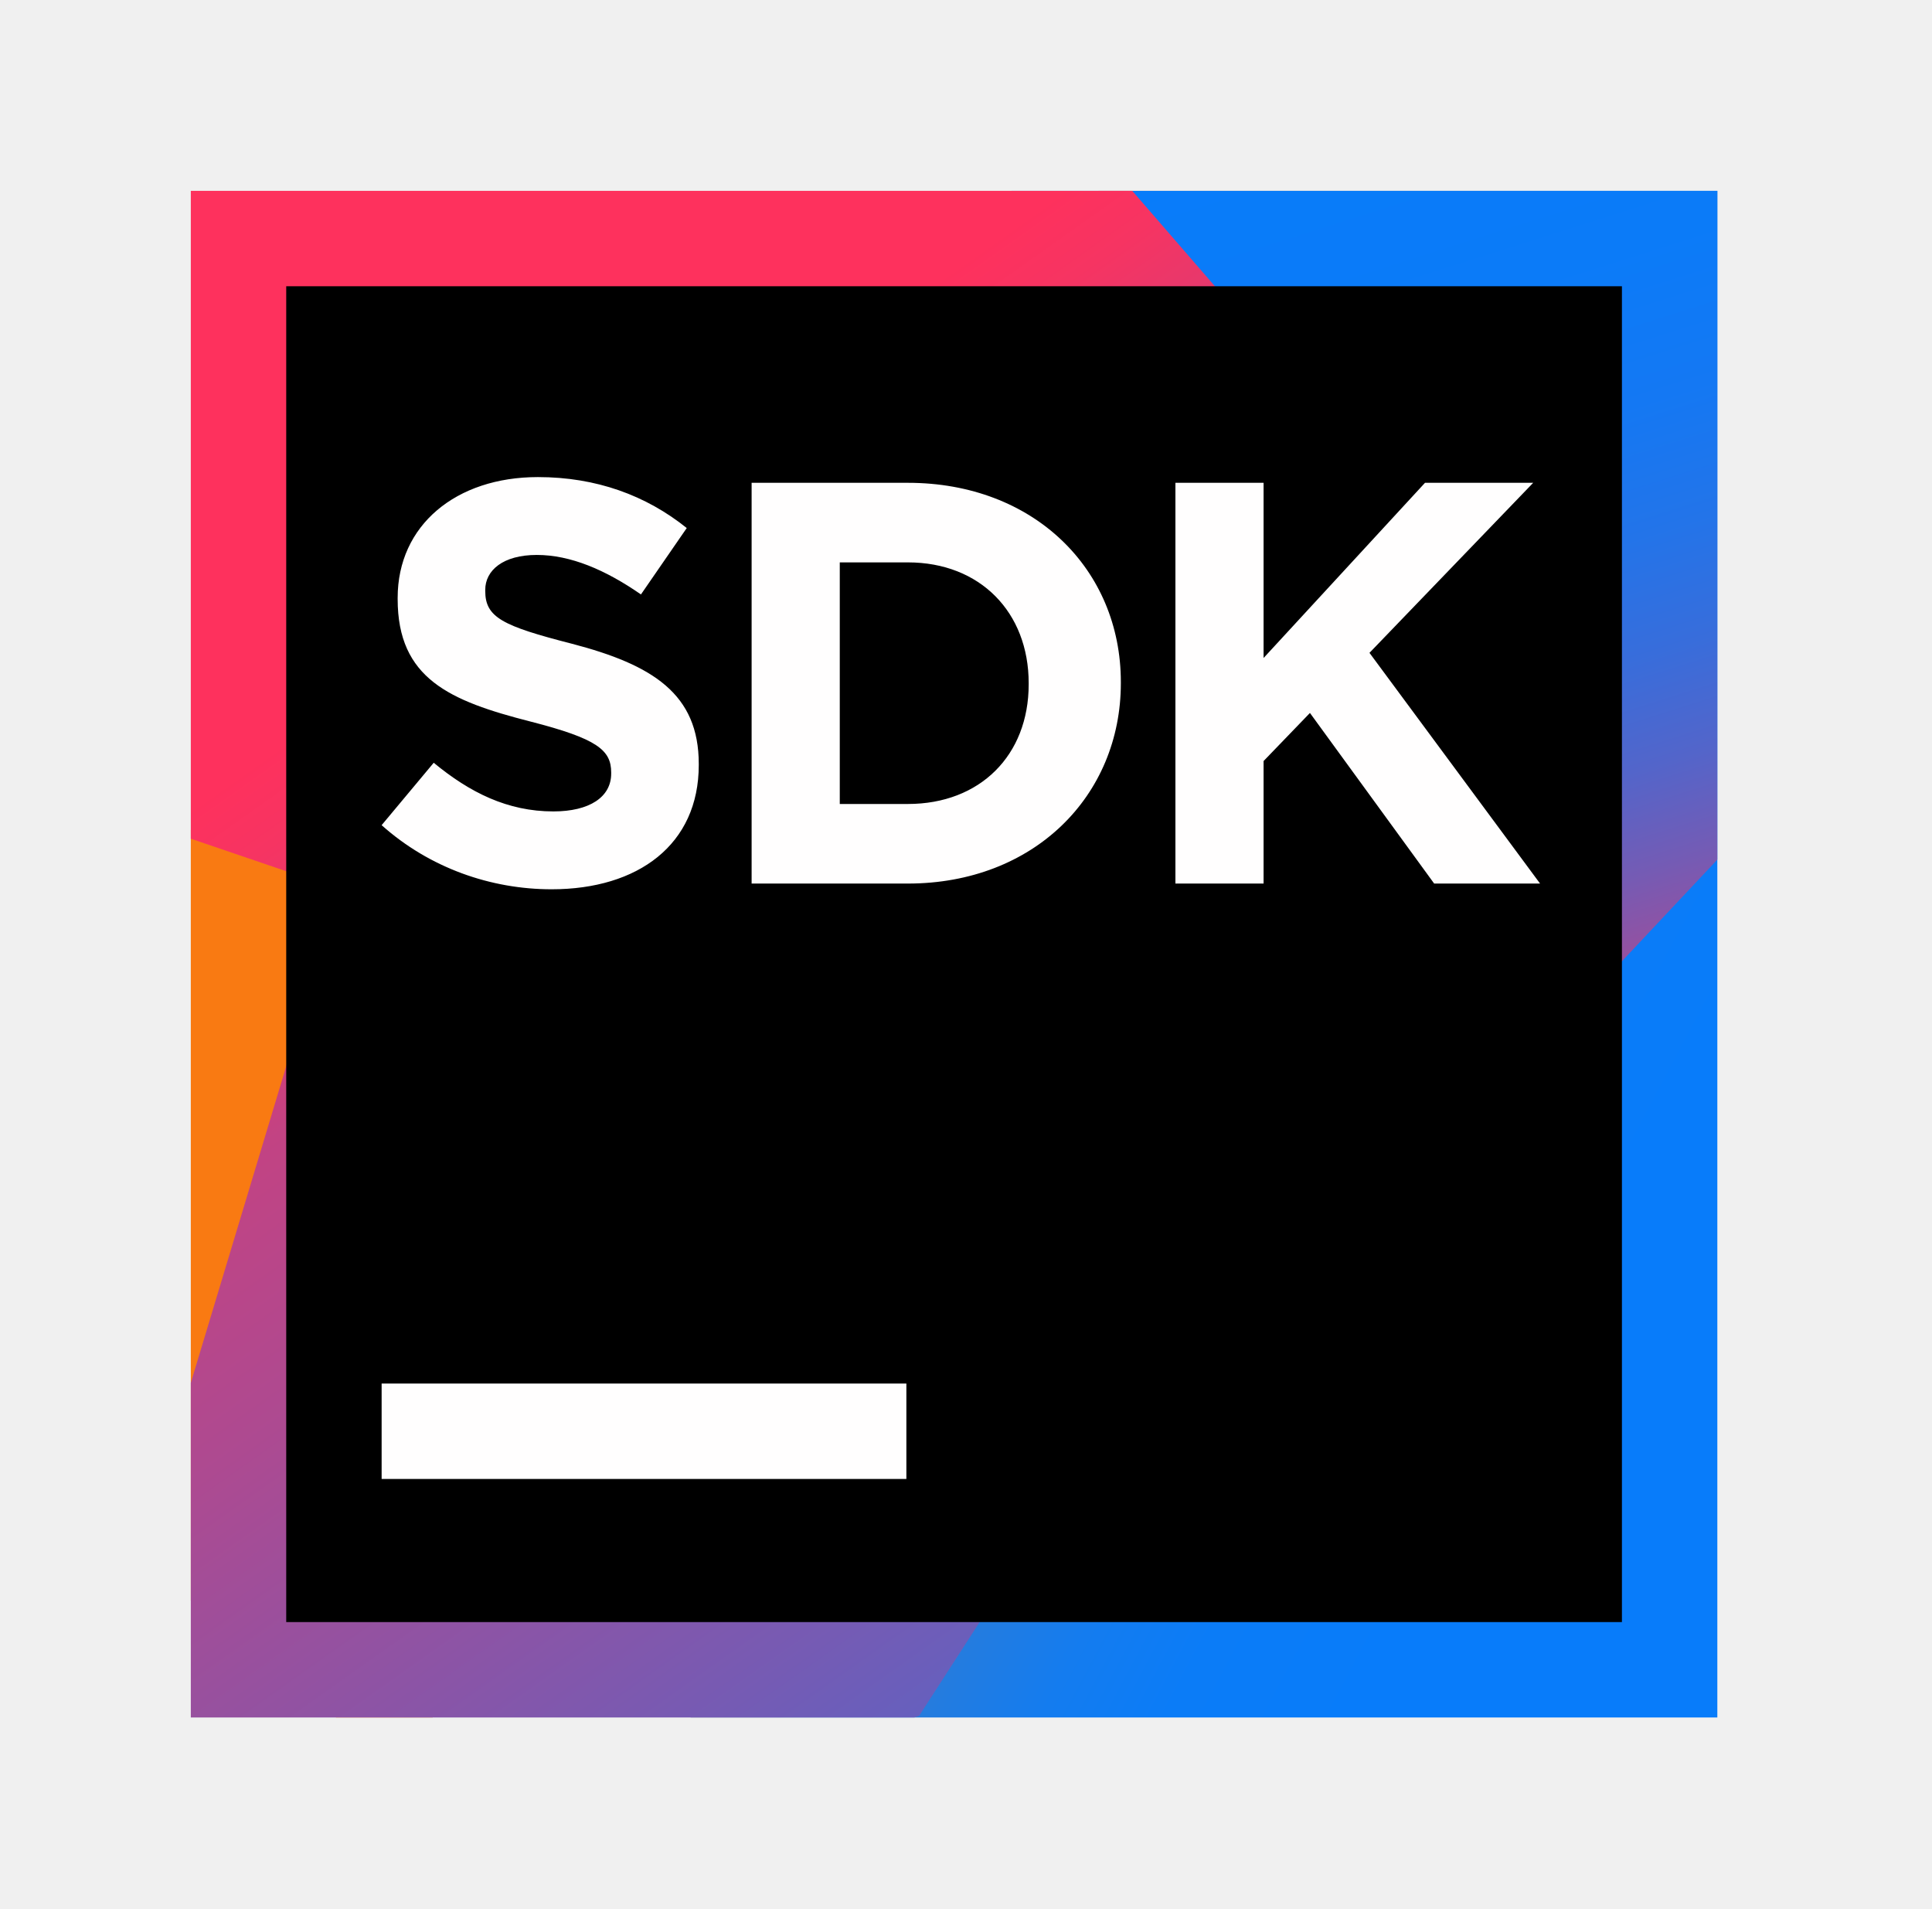
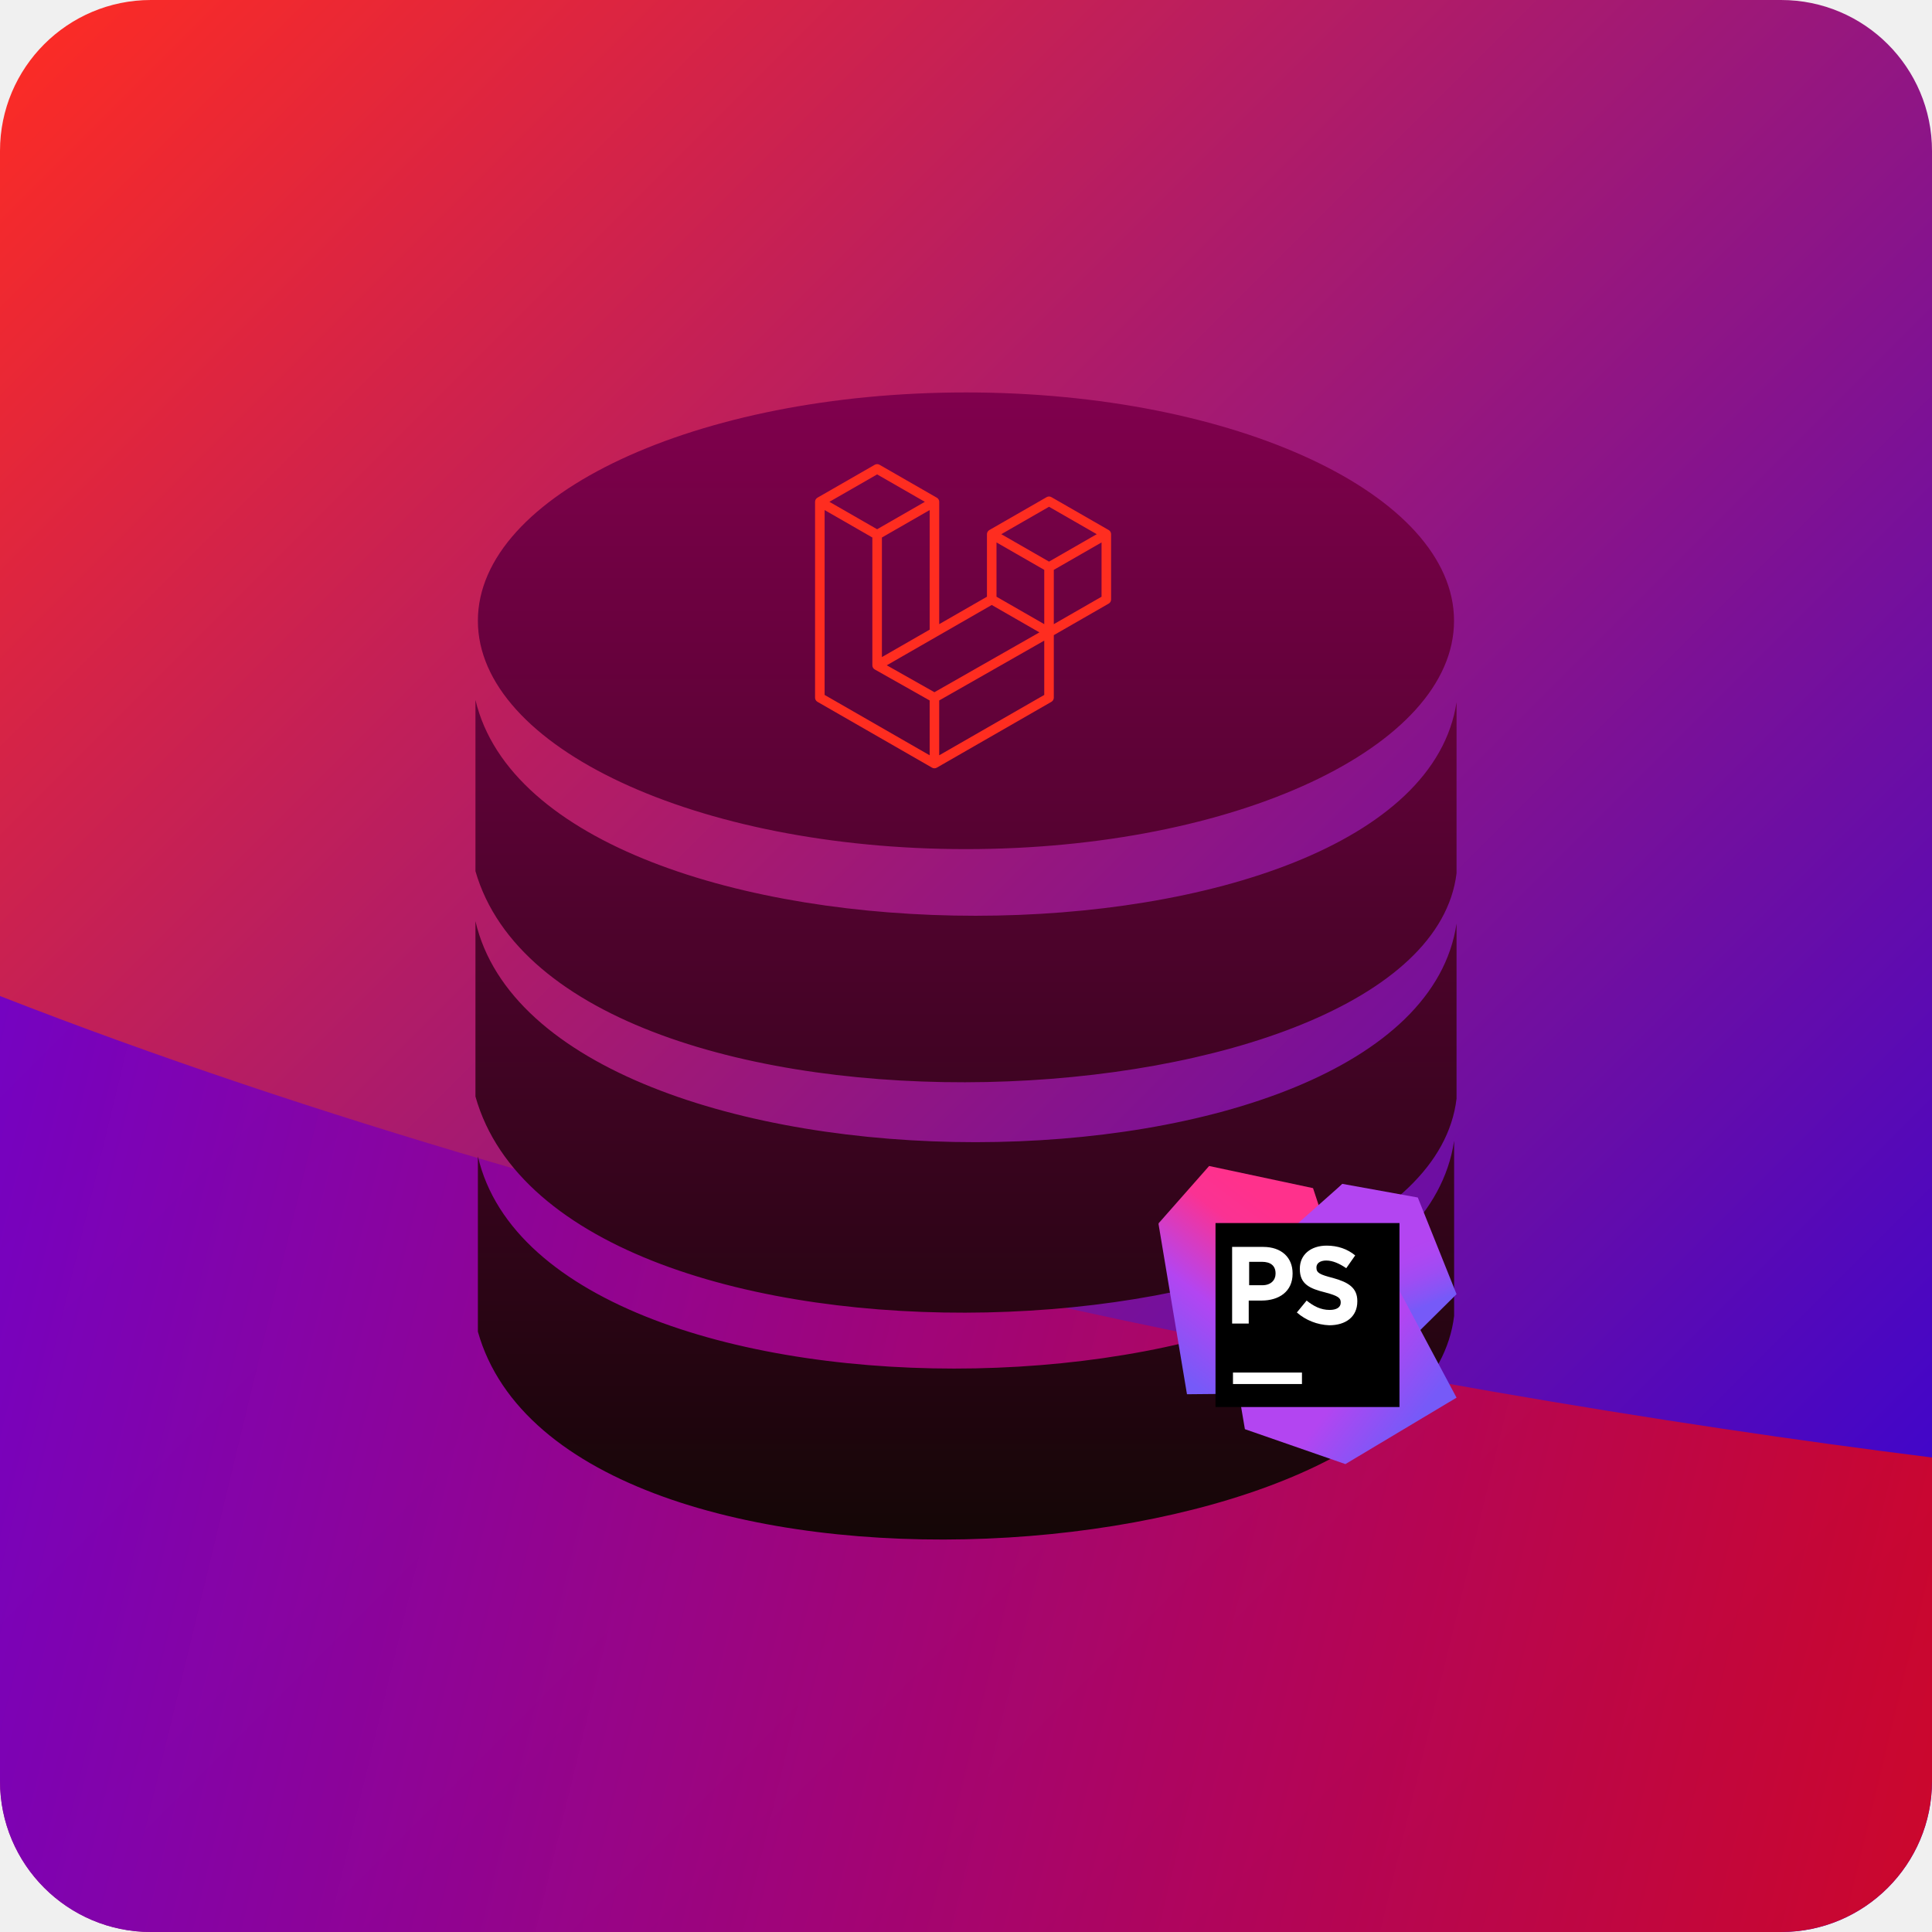
- <svg xmlns="http://www.w3.org/2000/svg" width="81" height="80" viewBox="0 0 81 80">
+ <svg xmlns="http://www.w3.org/2000/svg" width="512" height="512" fill="none">
+   <g clip-path="url(#clip0)">
+     <rect width="512" height="512" rx="40" fill="url(#paint0_linear)" />
+     <path d="M512 386.253V472c0 22.091-17.909 40-40 40H40c-22.091 0-40-17.909-40-40V263.957c165.665 64.731 370.513 104.626 512 122.296z" fill="url(#paint1_linear)" />
+     <path fill-rule="evenodd" clip-rule="evenodd" d="M255.988 104c71.44 0 129.344 27.115 129.344 60.513 0 33.423-57.929 60.513-129.344 60.513-71.416 0-129.345-27.115-129.345-60.513 0-33.398 57.929-60.513 129.345-60.513zM126.643 306.444v46.461c23.014 81.715 250.374 65.931 258.714-4.181v-46.411c-11.359 76.964-240.526 82.506-258.714 4.131zM126 185.492v45.373c23.013 79.809 251.636 69.023 260 .569v-45.348c-11.383 75.184-241.812 75.95-260-.594zm0 58.633v46.461c23.013 81.715 251.636 70.681 260 .569v-46.412c-11.383 76.965-241.812 77.757-260-.618z" fill="url(#paint2_linear)" />
+     <g clip-path="url(#clip1)">
+       <path d="M351.691 326.154l-3.724-11.285L320.43 309 307 324.236l41.983 21.443 2.708-19.525z" fill="url(#paint3_linear)" />
+       <path d="M338.6 355.723l-.79-23.474-30.81-8.013 7.561 45.255 24.039-.225v-13.543z" fill="url(#paint4_linear)" />
+       <path d="M331.941 355.271l1.468-18.621 22.345-22.91 19.976 3.611L386 342.97l-10.721 10.609-17.493-2.822-10.835 11.399-15.01-6.885z" fill="url(#paint5_linear)" />
+       <path d="M355.754 313.74l-32.051 28.44 6.207 36.566L356.544 388 386 370.394l-30.246-56.654z" fill="url(#paint6_linear)" />
+       <path d="M370.877 324.123h-48.754v48.754h48.754v-48.754z" fill="#000" />
+       <path d="M345.033 363.736H326.75v3.047h18.283v-3.047zM326.524 330.443h8.239c4.853 0 7.787 2.821 7.787 6.997v.113c0 4.74-3.612 7.11-8.239 7.11h-3.385v6.094h-4.402v-20.314zm8.013 10.157c2.257 0 3.499-1.354 3.499-3.047v-.113c0-2.031-1.355-3.047-3.612-3.047h-3.386v6.207h3.499zM343.678 347.823l2.596-3.16c1.806 1.467 3.724 2.483 6.094 2.483 1.806 0 2.935-.677 2.935-1.919v-.113c0-1.128-.677-1.693-4.063-2.595-4.063-1.016-6.772-2.145-6.772-6.208v-.112c0-3.725 2.935-6.095 7.11-6.095 2.935 0 5.53.903 7.562 2.596l-2.37 3.386c-1.806-1.242-3.612-2.032-5.304-2.032-1.693 0-2.596.79-2.596 1.806v.113c0 1.354.903 1.806 4.401 2.708 4.063 1.129 6.433 2.596 6.433 6.095v.113c0 4.062-3.047 6.32-7.448 6.32a13.91 13.91 0 01-8.578-3.386z" fill="#fff" />
+     </g>
+     <path fill-rule="evenodd" clip-rule="evenodd" d="M294.409 141.235c.029.108.044.219.044.33v17.302a1.253 1.253 0 01-.635 1.094l-14.55 8.361v16.572c0 .451-.24.867-.632 1.095l-30.372 17.45c-.07.039-.146.064-.222.091-.028.01-.055.027-.085.035a1.27 1.27 0 01-.648 0c-.034-.01-.066-.028-.099-.041-.07-.025-.142-.047-.209-.085l-30.366-17.45a1.267 1.267 0 01-.635-1.095v-51.906c0-.113.016-.224.044-.331.01-.036.032-.069.044-.106.024-.066.046-.134.081-.195.024-.041.059-.074.087-.112.036-.051.069-.103.112-.147.036-.036.084-.063.125-.094.046-.038.087-.079.139-.109h.002l15.183-8.725a1.268 1.268 0 011.264 0l15.184 8.725h.003c.051.031.094.071.139.107.041.032.087.06.124.095.044.045.075.097.113.148.027.038.064.071.086.112.036.063.057.129.082.195.012.037.035.07.044.108.029.107.044.218.044.329v32.42l12.653-7.271v-16.574c0-.11.016-.222.044-.328.011-.037.032-.07.044-.107.026-.066.048-.134.083-.195.023-.041.058-.074.085-.112.038-.051.069-.103.114-.147.036-.036.082-.063.123-.095.047-.037.088-.078.139-.108h.002l15.185-8.725a1.262 1.262 0 011.264 0l15.184 8.725c.053.031.095.071.142.107.039.031.085.06.122.095.044.045.075.097.113.148.029.038.064.071.086.112.036.061.057.129.082.195.014.037.035.07.044.107zm-2.487 16.902v-14.388l-5.313 3.053-7.341 4.218v14.388l12.656-7.271h-.002zm-15.184 26.027v-14.397l-7.22 4.116-20.619 11.744v14.533l27.839-15.996zm-58.207-48.992v48.992l27.837 15.995v-14.53l-14.543-8.214-.004-.003-.007-.003c-.049-.029-.09-.07-.136-.105-.039-.031-.085-.056-.12-.091l-.003-.005c-.041-.039-.069-.088-.104-.132-.032-.043-.07-.079-.095-.123l-.002-.005c-.028-.047-.045-.104-.066-.158-.02-.047-.047-.091-.06-.142v-.001c-.016-.06-.019-.123-.025-.185-.007-.047-.019-.094-.019-.142v-33.877l-7.339-4.219-5.314-3.05v-.002zm13.92-9.452l-12.651 7.268 12.648 7.268 12.649-7.269-12.649-7.267h.003zm6.579 45.359l7.339-4.217v-31.69l-5.313 3.053-7.341 4.218v31.69l5.315-3.054zm38.974-36.782l-12.65 7.268 12.65 7.268 12.648-7.27-12.648-7.266zm-1.266 16.723l-7.34-4.218-5.314-3.053v14.388l7.339 4.217 5.315 3.054V151.02zm-29.106 32.423l18.554-10.571 9.274-5.283-12.64-7.263-14.553 8.362-13.264 7.621 12.629 7.134z" fill="#FF2D20" />
+   </g>
  <defs>
-     <linearGradient id="pluginsdk_80-a" x1="-.031%" x2="100.053%" y1="49.963%" y2="49.963%">
-       <stop offset="25.81%" stop-color="#F97A12" />
-       <stop offset="45.91%" stop-color="#B07B58" />
-       <stop offset="72.41%" stop-color="#577BAE" />
-       <stop offset="91.05%" stop-color="#1E7CE5" />
-       <stop offset="100%" stop-color="#087CFA" />
+     <linearGradient id="paint0_linear" x1="0" y1="0" x2="512" y2="512" gradientUnits="userSpaceOnUse">
+       <stop stop-color="#FF2C22" />
+       <stop offset="1" stop-color="#2800E0" />
    </linearGradient>
-     <linearGradient id="pluginsdk_80-b" x1="27.55%" x2="82.223%" y1="34.514%" y2="77.605%">
-       <stop offset="0%" stop-color="#F97A12" />
-       <stop offset="7.18%" stop-color="#CB7A3E" />
-       <stop offset="15.41%" stop-color="#9E7B6A" />
-       <stop offset="24.2%" stop-color="#757B91" />
-       <stop offset="33.44%" stop-color="#537BB1" />
-       <stop offset="43.24%" stop-color="#387CCC" />
-       <stop offset="53.81%" stop-color="#237CE0" />
-       <stop offset="65.52%" stop-color="#147CEF" />
-       <stop offset="79.25%" stop-color="#0B7CF7" />
-       <stop offset="100%" stop-color="#087CFA" />
+     <linearGradient id="paint1_linear" x1="-224.5" y1="322" x2="610" y2="524" gradientUnits="userSpaceOnUse">
+       <stop stop-color="#5000FF" />
+       <stop offset="1" stop-color="#E60804" stop-opacity=".937" />
    </linearGradient>
-     <linearGradient id="pluginsdk_80-c" x1="63.121%" x2="40.793%" y1="97.699%" y2="-6.587%">
-       <stop offset="0%" stop-color="#FE315D" />
-       <stop offset="7.84%" stop-color="#CB417E" />
-       <stop offset="16.01%" stop-color="#9E4E9B" />
-       <stop offset="24.74%" stop-color="#755BB4" />
-       <stop offset="33.92%" stop-color="#5365CA" />
-       <stop offset="43.65%" stop-color="#386DDB" />
-       <stop offset="54.14%" stop-color="#2374E9" />
-       <stop offset="65.76%" stop-color="#1478F3" />
-       <stop offset="79.4%" stop-color="#0B7BF8" />
-       <stop offset="100%" stop-color="#087CFA" />
+     <linearGradient id="paint2_linear" x1="256" y1="104" x2="256" y2="407.994" gradientUnits="userSpaceOnUse">
+       <stop stop-color="#80004D" />
+       <stop offset="1" stop-color="#140606" />
    </linearGradient>
-     <linearGradient id="pluginsdk_80-d" x1="25.331%" x2="93.854%" y1="24.119%" y2="132.621%">
-       <stop offset="0%" stop-color="#FE315D" />
-       <stop offset="4.023%" stop-color="#F63462" />
-       <stop offset="10.37%" stop-color="#DF3A71" />
-       <stop offset="16.67%" stop-color="#C24383" />
-       <stop offset="29.12%" stop-color="#AD4A91" />
-       <stop offset="54.98%" stop-color="#755BB4" />
-       <stop offset="91.75%" stop-color="#1D76ED" />
-       <stop offset="100%" stop-color="#087CFA" />
+     <linearGradient id="paint3_linear" x1="307.63" y1="361.869" x2="340.798" y2="318.057" gradientUnits="userSpaceOnUse">
+       <stop offset=".016" stop-color="#765AF8" />
+       <stop offset=".382" stop-color="#B345F1" />
+       <stop offset=".758" stop-color="#FA3293" />
+       <stop offset=".941" stop-color="#FF318C" />
    </linearGradient>
+     <linearGradient id="paint4_linear" x1="310.081" y1="363.599" x2="343.195" y2="319.858" gradientUnits="userSpaceOnUse">
+       <stop offset=".016" stop-color="#765AF8" />
+       <stop offset=".382" stop-color="#B345F1" />
+       <stop offset=".758" stop-color="#FA3293" />
+       <stop offset=".941" stop-color="#FF318C" />
+     </linearGradient>
+     <linearGradient id="paint5_linear" x1="364.396" y1="361.371" x2="345.681" y2="316.954" gradientUnits="userSpaceOnUse">
+       <stop offset=".183" stop-color="#765AF8" />
+       <stop offset=".238" stop-color="#8655F6" />
+       <stop offset=".345" stop-color="#9F4CF3" />
+       <stop offset=".443" stop-color="#AE47F2" />
+       <stop offset=".522" stop-color="#B345F1" />
+     </linearGradient>
+     <linearGradient id="paint6_linear" x1="378.4" y1="373.711" x2="334.873" y2="340.054" gradientUnits="userSpaceOnUse">
+       <stop offset=".016" stop-color="#765AF8" />
+       <stop offset=".382" stop-color="#B345F1" />
+     </linearGradient>
+     <clipPath id="clip0">
+       <path fill="#fff" d="M0 0h512v512H0z" />
+     </clipPath>
+     <clipPath id="clip1">
+       <path fill="#fff" transform="translate(307 309)" d="M0 0h79v79H0z" />
+     </clipPath>
  </defs>
-   <g fill="none" fill-rule="evenodd">
-     <g fill-rule="nonzero" transform="translate(8 8)">
-       <path fill="url(#pluginsdk_80-a)" d="M6.088,64 L2.66453526e-15,59.1 L0,26.792 L30,38.67 L10.14,64 L6.088,64 Z" />
-       <path fill="url(#pluginsdk_80-b)" d="M20.952,64 L52.274,31.916 L37.671,0.46 L38.058,1.33226763e-15 L64,0 L64,64 L20.952,64 Z" />
-       <path fill="url(#pluginsdk_80-c)" d="M34.412,0 L64,0 L64,28.037 L49.008,44 L34,0.447 L34.412,0 Z" />
-       <path fill="url(#pluginsdk_80-d)" d="M30.336,64 L0,64 L0,49.971 L6.234,29.283 L0,27.16 L0,0 L39.47,0 L58,21.384 L30.538,63.926 L30.336,64 Z" />
-     </g>
-     <g fill-rule="nonzero" transform="translate(12 12)">
-       <rect width="56" height="56" fill="#000" />
-       <rect width="22" height="4" x="4" y="46" fill="#FFFEFE" />
-       <path fill="#FFFEFE" d="M11.128,25.28 C8.584,25.28 6.016,24.392 4,22.592 L6.184,19.976 C7.696,21.224 9.28,22.016 11.2,22.016 C12.712,22.016 13.624,21.416 13.624,20.432 L13.624,20.384 C13.624,19.448 13.048,18.968 10.24,18.248 C6.856,17.384 4.672,16.448 4.672,13.112 L4.672,13.064 C4.672,10.016 7.12,8 10.552,8 C13,8 15.088,8.768 16.792,10.136 L14.872,12.92 C13.384,11.888 11.92,11.264 10.504,11.264 C9.088,11.264 8.344,11.912 8.344,12.728 L8.344,12.776 C8.344,13.88 9.064,14.24 11.968,14.984 C15.376,15.872 17.296,17.096 17.296,20.024 L17.296,20.072 C17.296,23.408 14.752,25.28 11.128,25.28 Z M19.512,25.04 L19.512,8.24 L26.064,8.24 C31.344,8.24 34.992,11.864 34.992,16.592 L34.992,16.64 C34.992,21.368 31.344,25.04 26.064,25.04 L19.512,25.04 Z M26.064,11.576 L23.208,11.576 L23.208,21.704 L26.064,21.704 C29.088,21.704 31.128,19.664 31.128,16.688 L31.128,16.64 C31.128,13.664 29.088,11.576 26.064,11.576 Z M37.28,25.04 L37.28,8.24 L40.976,8.24 L40.976,15.584 L47.744,8.24 L52.28,8.24 L45.416,15.368 L52.568,25.04 L48.128,25.04 L42.92,17.888 L40.976,19.904 L40.976,25.04 L37.28,25.04 Z" />
-     </g>
-   </g>
</svg>
